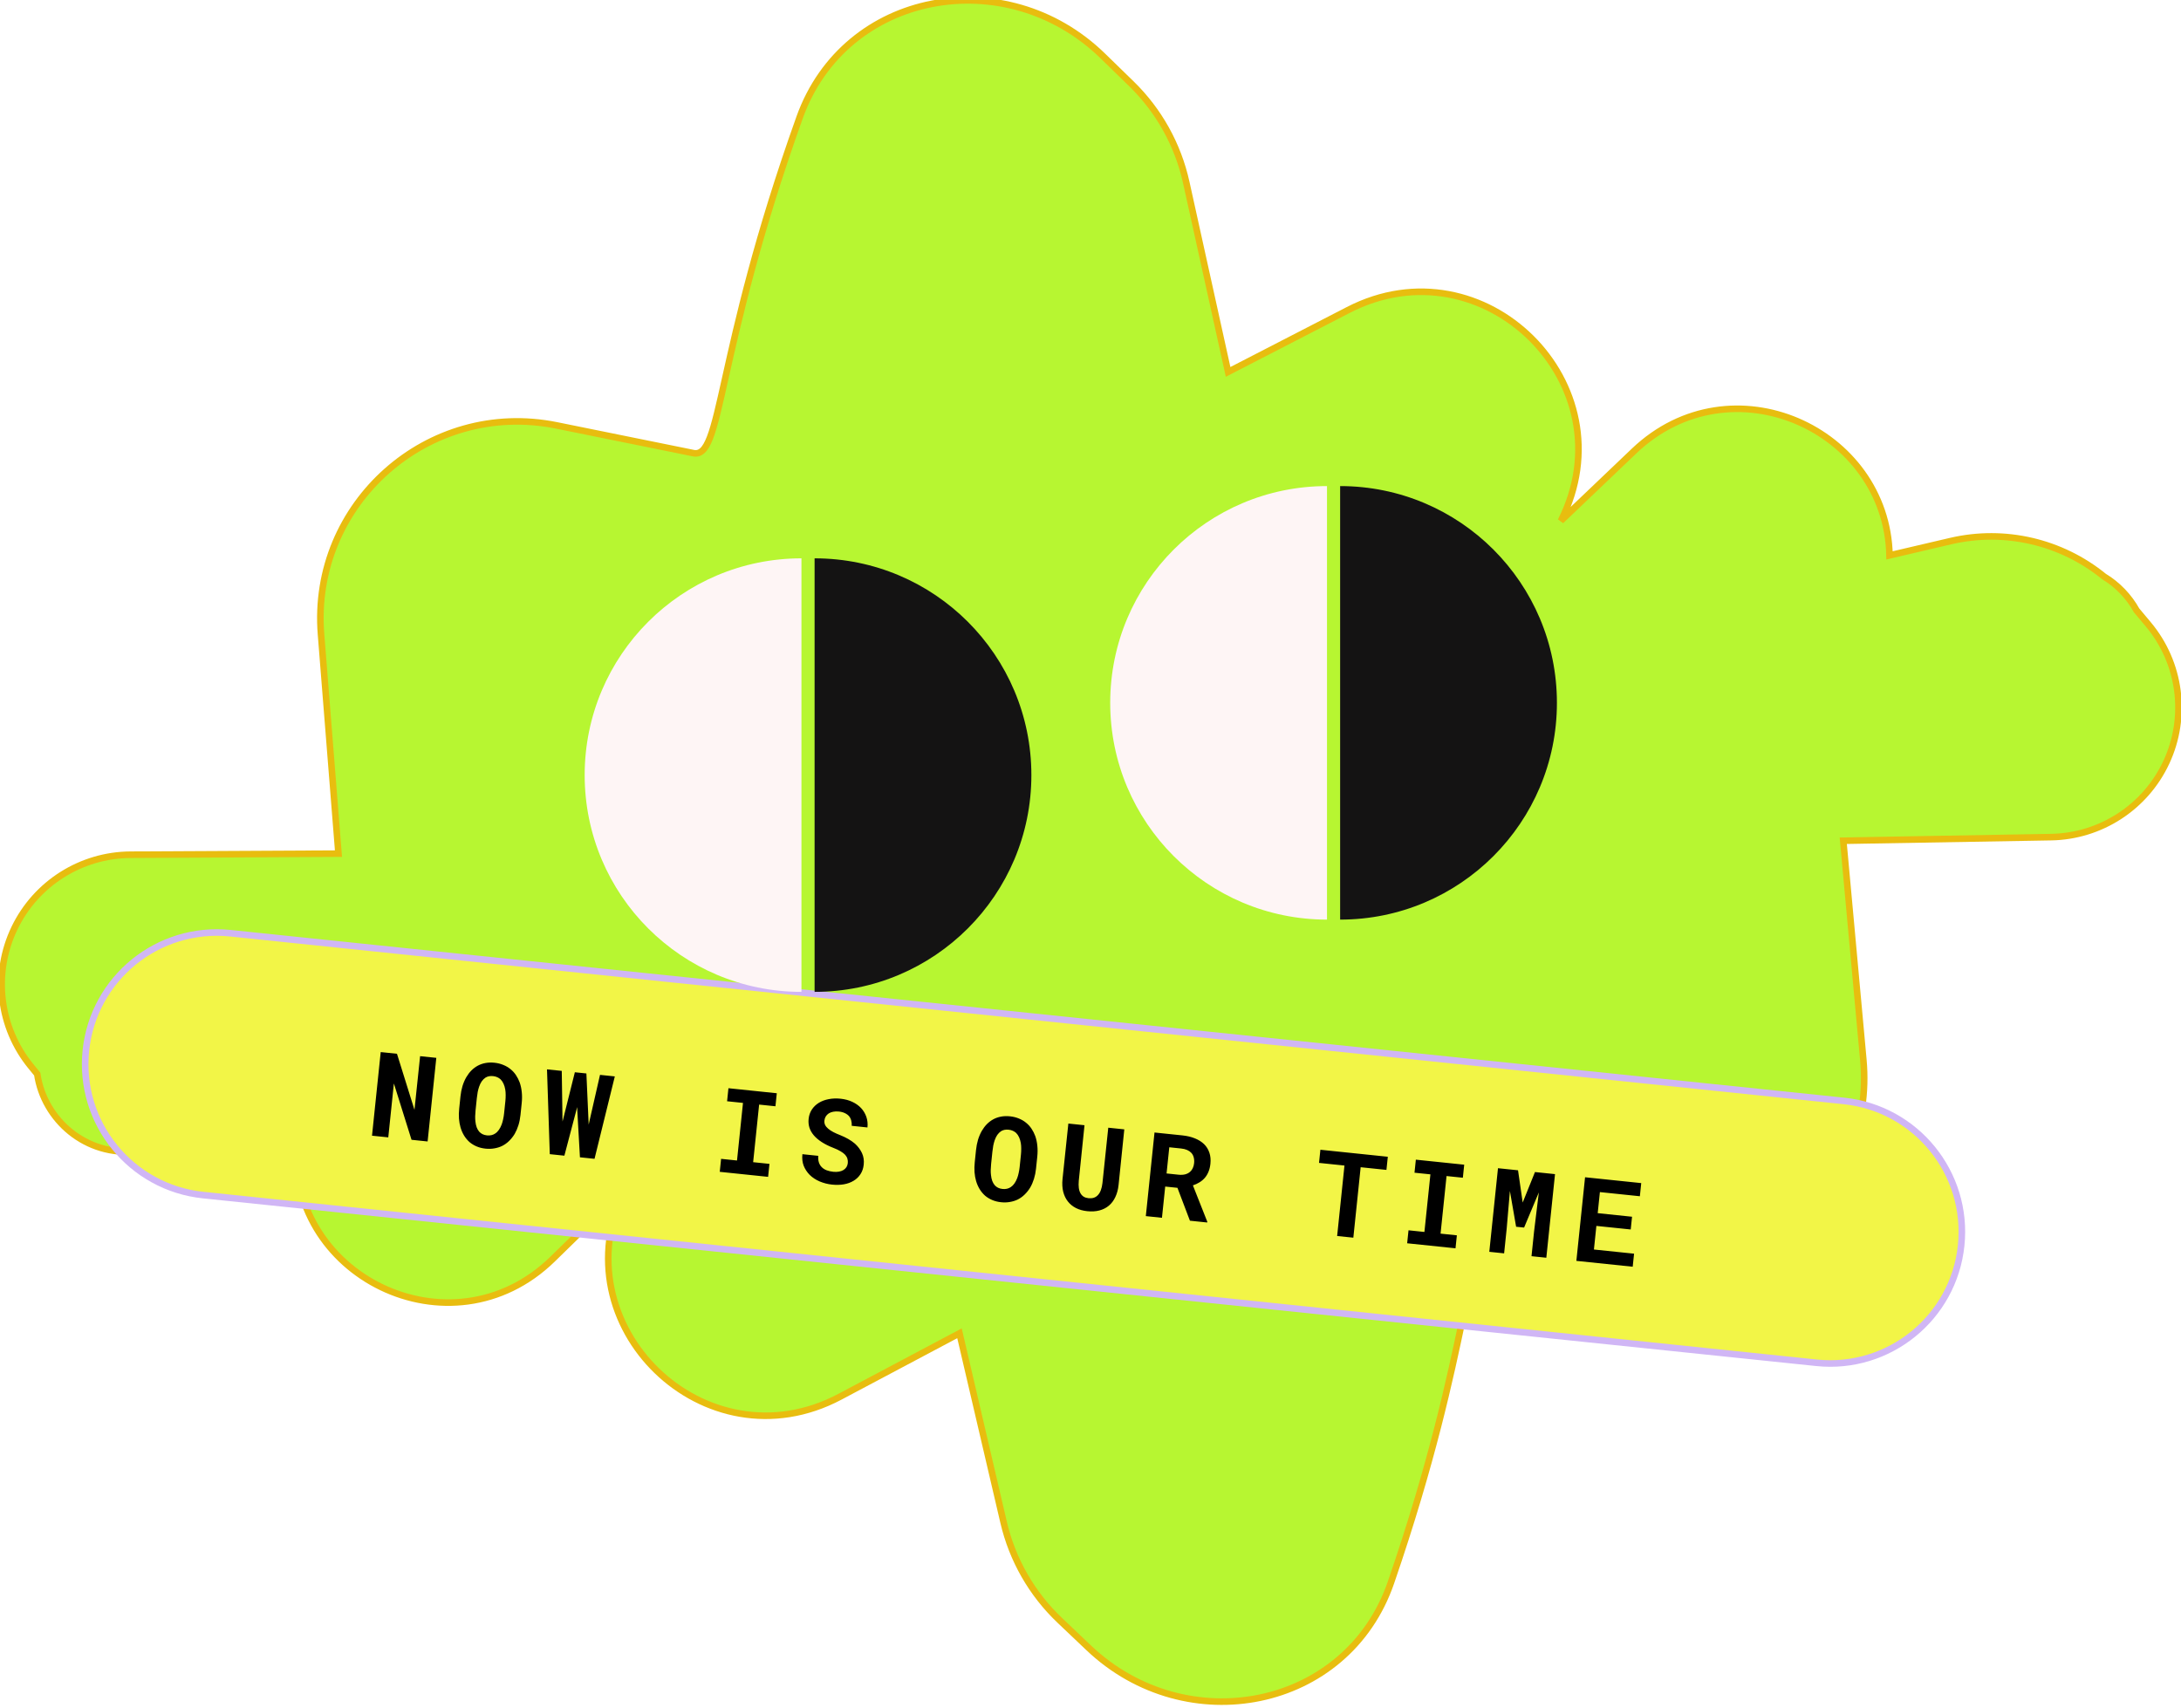
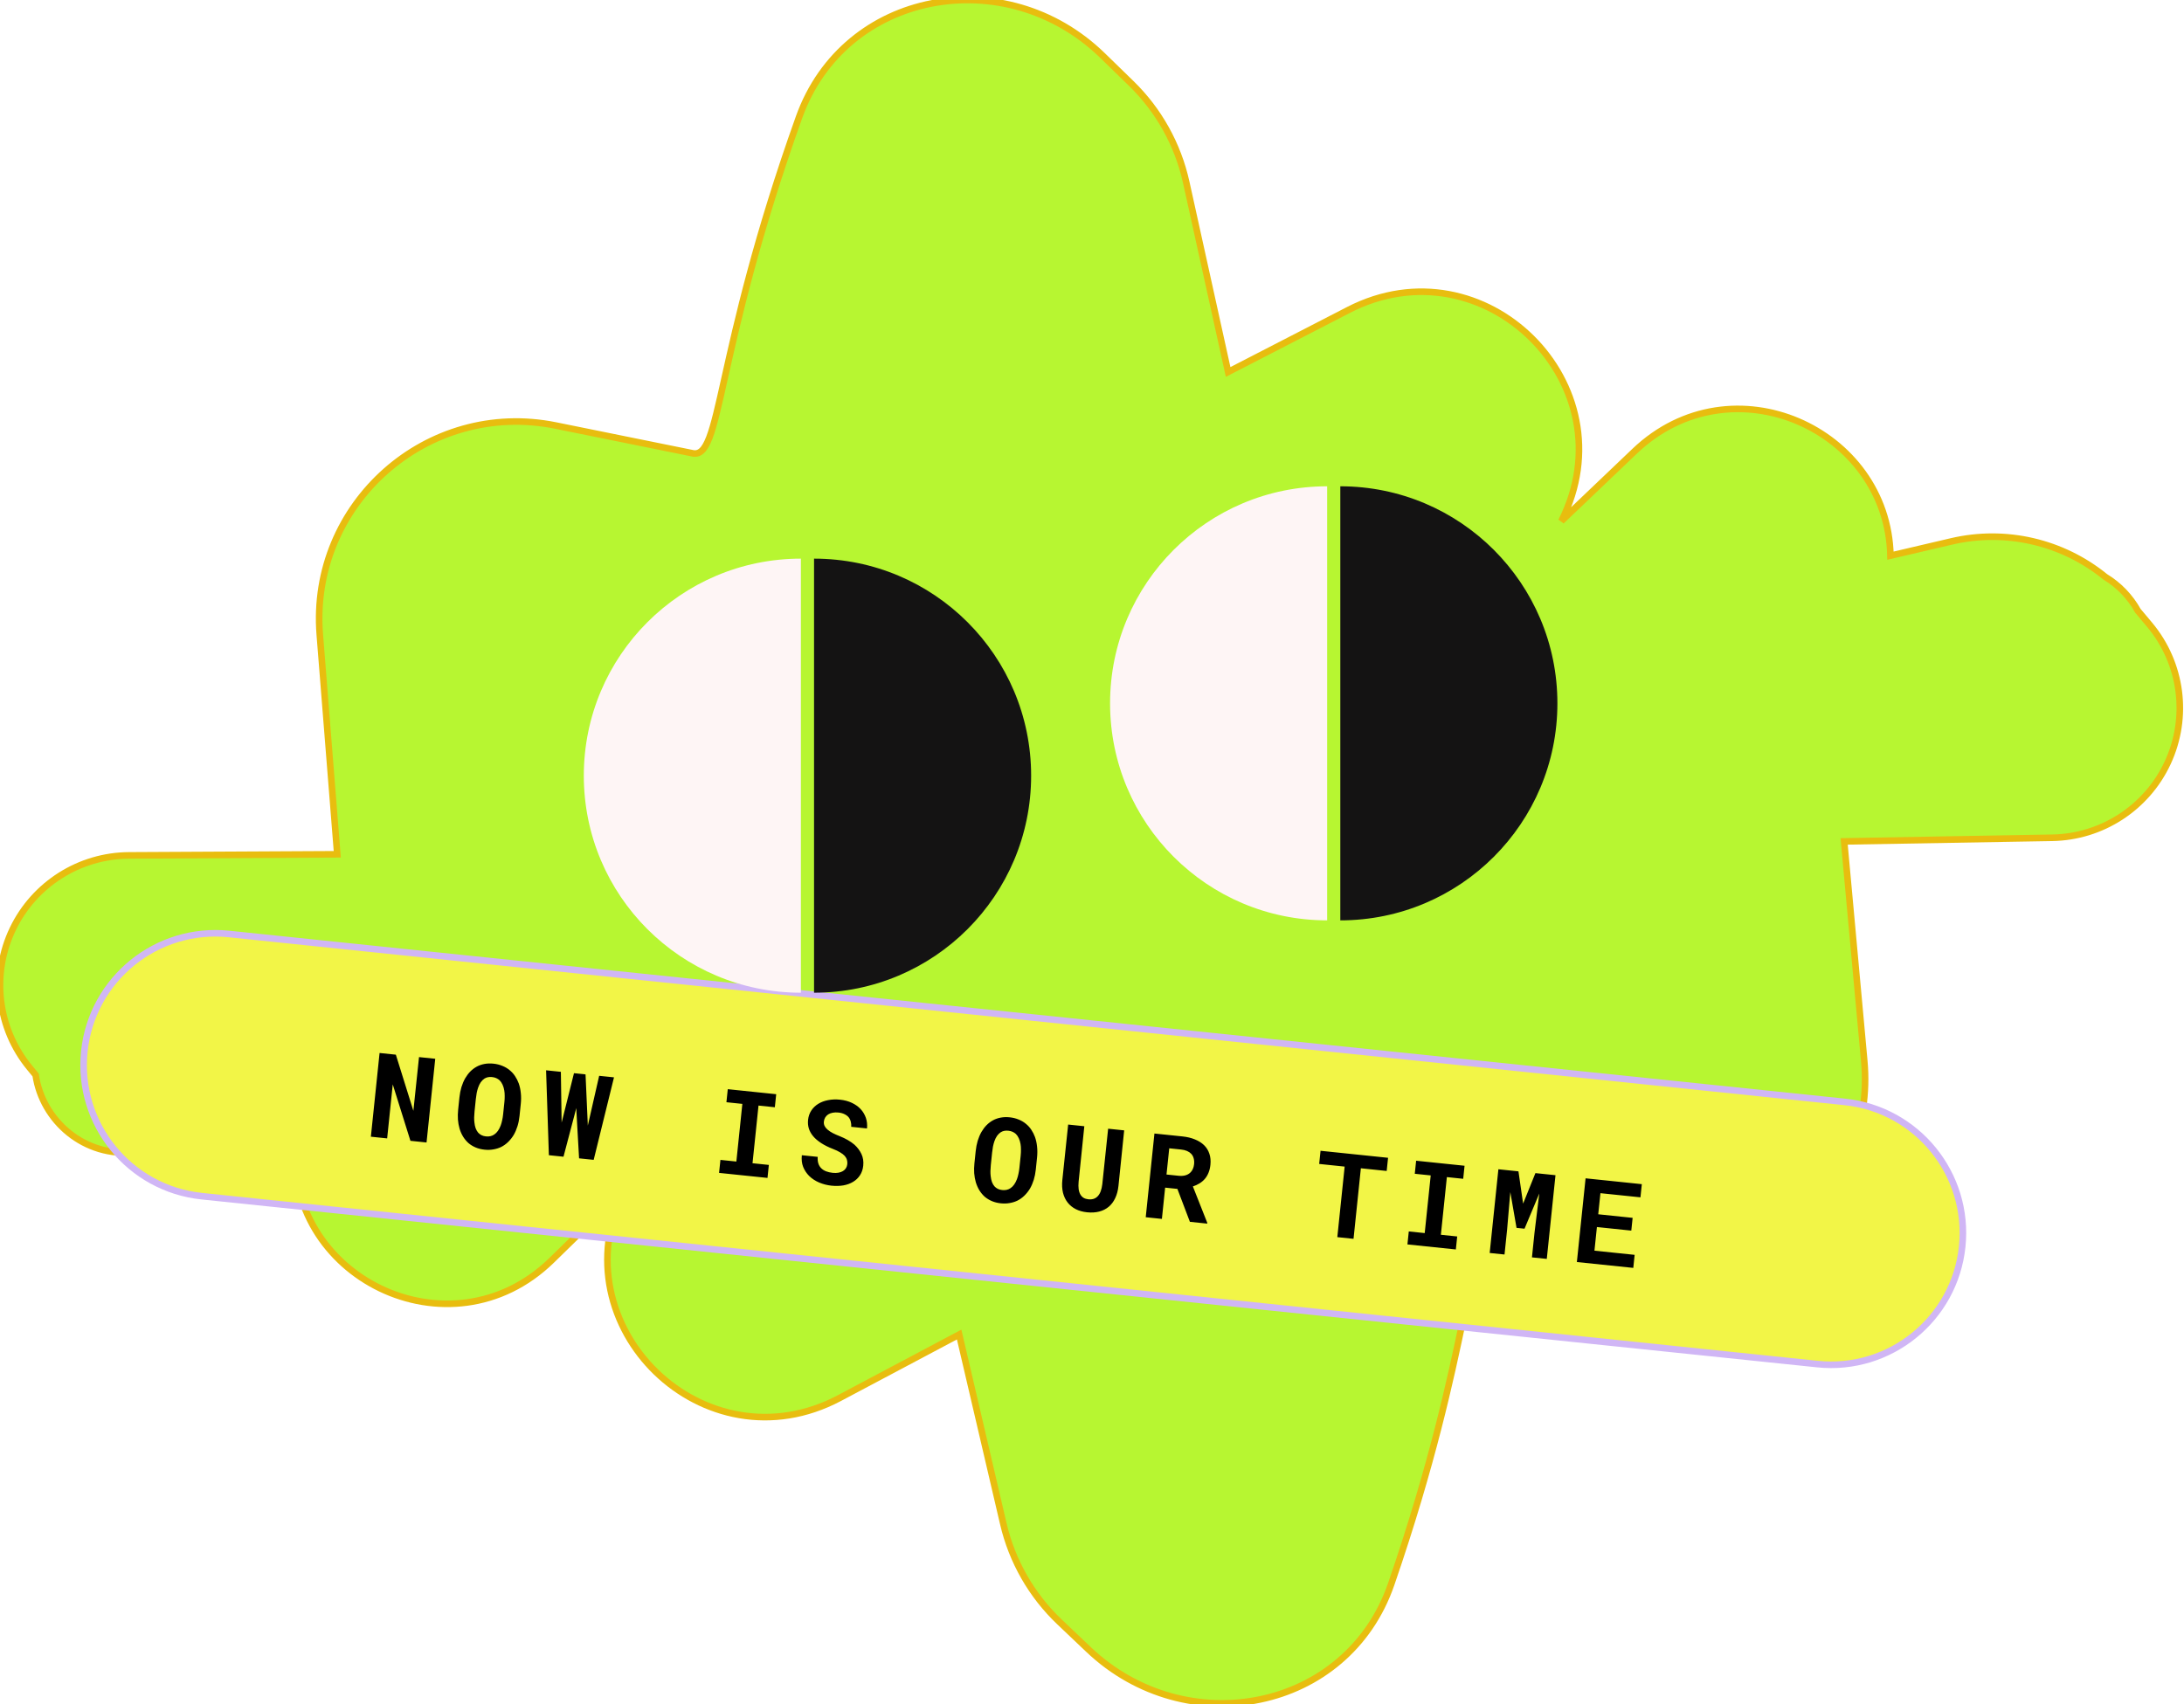
- <svg xmlns="http://www.w3.org/2000/svg" width="332" height="260" viewBox="0 0 332 260" fill="none">
+ <svg xmlns="http://www.w3.org/2000/svg" width="332" height="259" viewBox="0 0 332 259" fill="none">
  <g id="green-cloud">
-     <g id="Vector">
-       <path d="M51.523 129.954L19.881 130.12C12.34 130.16 5.479 134.497 2.207 141.293C-1.121 148.205 -0.142 156.418 4.716 162.351L5.668 163.513C6.694 170.469 13.056 176.111 20.874 175.233L21.885 175.119C25.988 176.196 30.36 176.317 34.66 175.366L45.159 173.043C43.07 194.27 68.721 206.727 84.121 191.683L95.136 180.921C84.921 201.785 107.365 223.517 127.881 212.626L146.057 202.977L152.772 231.753C154.103 237.454 157.072 242.64 161.314 246.672L165.715 250.855C180.588 264.993 205.061 260.316 211.743 240.902C218.045 222.593 220.809 209.484 222.576 201.1C224.338 192.747 225.11 189.084 227.407 189.643L248.158 193.588C267.752 197.314 285.466 181.225 283.646 161.357L280.589 127.994L312.225 127.443C319.765 127.312 326.573 122.892 329.764 116.056C333.009 109.104 331.933 100.903 327.004 95.029L325.242 92.928C324.07 90.821 322.36 89.025 320.274 87.764C313.817 82.507 305.204 80.437 296.909 82.379L287.63 84.55C287.212 65.327 263.518 54.577 248.746 68.663L237.603 79.289C248.067 58.552 225.882 36.55 205.237 47.19L186.947 56.617L180.574 27.763C179.312 22.046 176.405 16.825 172.211 12.742L167.86 8.505C153.156 -5.812 128.627 -1.432 121.714 17.898C115.194 36.128 112.274 49.202 110.406 57.563L110.406 57.563C108.546 65.894 107.73 69.547 105.439 68.96L84.736 64.763C65.187 60.8 47.281 76.671 48.865 96.558L51.523 129.954Z" fill="#B7F631" />
-       <path d="M51.523 129.954L19.881 130.12C12.34 130.16 5.479 134.497 2.207 141.293C-1.121 148.205 -0.142 156.418 4.716 162.351L5.668 163.513C6.694 170.469 13.056 176.111 20.874 175.233L21.885 175.119C25.988 176.196 30.36 176.317 34.66 175.366L45.159 173.043C43.07 194.27 68.721 206.727 84.121 191.683L95.136 180.921C84.921 201.785 107.365 223.517 127.881 212.626L146.057 202.977L152.772 231.753C154.103 237.454 157.072 242.64 161.314 246.672L165.715 250.855C180.588 264.993 205.061 260.316 211.743 240.902C218.045 222.593 220.809 209.484 222.576 201.1C224.338 192.747 225.11 189.084 227.407 189.643L248.158 193.588C267.752 197.314 285.466 181.225 283.646 161.357L280.589 127.994L312.225 127.443C319.765 127.312 326.573 122.892 329.764 116.056C333.009 109.104 331.933 100.903 327.004 95.029L325.242 92.928C324.07 90.821 322.36 89.025 320.274 87.764C313.817 82.507 305.204 80.437 296.909 82.379L287.63 84.55C287.212 65.327 263.518 54.577 248.746 68.663L237.603 79.289C248.067 58.552 225.882 36.55 205.237 47.19L186.947 56.617L180.574 27.763C179.312 22.046 176.405 16.825 172.211 12.742L167.86 8.505C153.156 -5.812 128.627 -1.432 121.714 17.898C115.194 36.128 112.274 49.202 110.406 57.563L110.406 57.563C108.546 65.894 107.73 69.547 105.439 68.96L84.736 64.763C65.187 60.8 47.281 76.671 48.865 96.558L51.523 129.954Z" stroke="#E8BD0F" />
+     <g id="cloud-bg">
+       <path d="M51.27 129.895L19.628 130.061C12.087 130.1 5.226 134.437 1.954 141.234C-1.374 148.145 -0.395 156.358 4.463 162.291L5.415 163.453C6.441 170.409 12.803 176.051 20.621 175.173L21.632 175.06C25.736 176.136 30.107 176.258 34.407 175.306L44.906 172.983C42.817 194.21 68.468 206.668 83.868 191.623L94.883 180.862C84.668 201.726 107.112 223.457 127.628 212.566L145.804 202.918L152.52 231.693C153.85 237.394 156.819 242.58 161.061 246.612L165.462 250.796C180.335 264.934 204.808 260.256 211.49 240.842C217.792 222.534 220.556 209.424 222.324 201.04C224.085 192.687 224.857 189.024 227.154 189.584L247.905 193.529C267.499 197.254 285.213 181.165 283.393 161.297L280.336 127.935L311.973 127.384C319.513 127.253 326.32 122.832 329.511 115.996C332.756 109.044 331.68 100.843 326.751 94.969L324.989 92.869C323.817 90.762 322.107 88.966 320.021 87.704C313.564 82.447 304.951 80.378 296.656 82.319L287.377 84.491C286.959 65.267 263.266 54.518 248.493 68.604L237.35 79.23C247.814 58.492 225.629 36.49 204.984 47.131L186.694 56.557L180.321 27.703C179.059 21.987 176.152 16.766 171.958 12.682L167.607 8.446C152.903 -5.871 128.374 -1.492 121.461 17.839C114.941 36.068 112.021 49.142 110.153 57.503L110.153 57.504C108.293 65.834 107.477 69.487 105.186 68.9L84.483 64.703C64.934 60.74 47.029 76.611 48.612 96.499L51.27 129.895Z" fill="#B7F631" />
+       <path d="M51.27 129.895L19.628 130.061C12.087 130.1 5.226 134.437 1.954 141.234C-1.374 148.145 -0.395 156.358 4.463 162.291L5.415 163.453C6.441 170.409 12.803 176.051 20.621 175.173L21.632 175.06C25.736 176.136 30.107 176.258 34.407 175.306L44.906 172.983C42.817 194.21 68.468 206.668 83.868 191.623L94.883 180.862C84.668 201.726 107.112 223.457 127.628 212.566L145.804 202.918L152.52 231.693C153.85 237.394 156.819 242.58 161.061 246.612L165.462 250.796C180.335 264.934 204.808 260.256 211.49 240.842C217.792 222.534 220.556 209.424 222.324 201.04C224.085 192.687 224.857 189.024 227.154 189.584L247.905 193.529C267.499 197.254 285.213 181.165 283.393 161.297L280.336 127.935L311.973 127.384C319.513 127.253 326.32 122.832 329.511 115.996C332.756 109.044 331.68 100.843 326.751 94.969L324.989 92.869C323.817 90.762 322.107 88.966 320.021 87.704C313.564 82.447 304.951 80.378 296.656 82.319L287.377 84.491C286.959 65.267 263.266 54.518 248.493 68.604L237.35 79.23C247.814 58.492 225.629 36.49 204.984 47.131L186.694 56.557L180.321 27.703C179.059 21.987 176.152 16.766 171.958 12.682L167.607 8.446C152.903 -5.871 128.374 -1.492 121.461 17.839C114.941 36.068 112.021 49.142 110.153 57.503L110.153 57.504C108.293 65.834 107.477 69.487 105.186 68.9L84.483 64.703C64.934 60.74 47.029 76.611 48.612 96.499L51.27 129.895Z" stroke="#E8BD0F" />
    </g>
    <g id="okay-sticker">
-       <g id="Rectangle 698">
-         <rect x="15.144" y="140" width="287" height="40.081" rx="20.041" transform="rotate(5.93458 15.144 140)" fill="#F2F547" />
-         <rect x="15.144" y="140" width="287" height="40.081" rx="20.041" transform="rotate(5.93458 15.144 140)" stroke="#D0B6F5" />
+       <g id="now-is-our-time-bg">
+         <rect x="14.891" y="139.941" width="287" height="40.081" rx="20.041" transform="rotate(5.93458 14.8914 139.941)" fill="#F2F547" />
+         <rect x="14.891" y="139.941" width="287" height="40.081" rx="20.041" transform="rotate(5.93458 14.8914 139.941)" stroke="#D0B6F5" />
      </g>
-       <path id="NOW IS OUR TIME" d="M65.093 173.774L62.645 173.519L59.958 164.942L59.105 173.151L56.63 172.894L57.954 160.166L60.428 160.423L63.092 168.962L63.951 160.789L66.416 161.045L65.093 173.774ZM79.227 169.755C79.17 170.303 79.066 170.82 78.915 171.305C78.765 171.784 78.575 172.224 78.345 172.624C78.103 173.023 77.819 173.382 77.491 173.702C77.163 174.021 76.801 174.278 76.403 174.472C76.044 174.641 75.655 174.76 75.236 174.828C74.821 174.903 74.381 174.916 73.915 174.867C73.419 174.816 72.969 174.704 72.562 174.532C72.156 174.36 71.793 174.14 71.473 173.871C71.161 173.591 70.888 173.266 70.656 172.894C70.424 172.516 70.241 172.1 70.106 171.644C69.984 171.225 69.904 170.774 69.866 170.293C69.834 169.813 69.844 169.31 69.899 168.786L70.092 166.932C70.15 166.373 70.251 165.847 70.397 165.356C70.548 164.865 70.739 164.417 70.97 164.01C71.192 163.627 71.449 163.286 71.739 162.986C72.035 162.687 72.364 162.438 72.727 162.24C73.082 162.048 73.474 161.911 73.9 161.832C74.327 161.753 74.782 161.738 75.266 161.788C75.755 161.839 76.206 161.951 76.618 162.123C77.037 162.291 77.406 162.509 77.725 162.778C78.046 163.035 78.318 163.334 78.542 163.675C78.772 164.017 78.96 164.387 79.107 164.786C79.266 165.238 79.371 165.726 79.423 166.25C79.481 166.774 79.479 167.325 79.419 167.902L79.227 169.755ZM76.93 167.626C76.964 167.299 76.978 166.989 76.974 166.693C76.975 166.393 76.954 166.114 76.91 165.856C76.856 165.532 76.768 165.241 76.648 164.981C76.528 164.715 76.377 164.493 76.196 164.315C76.05 164.182 75.882 164.073 75.691 163.989C75.505 163.905 75.293 163.85 75.054 163.825C74.826 163.802 74.617 163.809 74.424 163.848C74.237 163.888 74.065 163.955 73.908 164.051C73.693 164.193 73.503 164.38 73.337 164.61C73.178 164.841 73.043 165.116 72.934 165.434C72.849 165.679 72.777 165.948 72.717 166.242C72.663 166.537 72.619 166.848 72.585 167.174L72.39 169.045C72.358 169.354 72.339 169.652 72.333 169.94C72.326 170.228 72.34 170.497 72.372 170.748C72.404 171.064 72.468 171.356 72.564 171.625C72.666 171.889 72.794 172.109 72.946 172.284C73.089 172.44 73.256 172.566 73.446 172.662C73.642 172.759 73.868 172.821 74.125 172.848C74.37 172.873 74.597 172.862 74.809 172.813C75.02 172.764 75.211 172.681 75.382 172.563C75.598 172.421 75.785 172.234 75.944 172.003C76.11 171.767 76.251 171.496 76.365 171.19C76.454 170.952 76.529 170.688 76.588 170.4C76.653 170.112 76.703 169.811 76.735 169.496L76.93 167.626ZM83.691 175.707L83.266 162.797L85.513 163.03L85.621 170.234L85.63 170.739L85.763 170.223L87.506 163.238L89.263 163.42L89.587 170.673L89.611 171.206L89.728 170.679L91.335 163.636L93.59 163.87L90.501 176.415L88.281 176.184L87.885 169.197L87.856 168.54L87.692 169.177L85.912 175.938L83.691 175.707ZM110.886 165.668L118.247 166.433L118.04 168.417L115.558 168.159L114.646 176.928L117.129 177.186L116.923 179.161L109.563 178.396L109.768 176.421L112.19 176.672L113.101 167.904L110.68 167.652L110.886 165.668ZM129.055 177.065C129.079 176.837 129.06 176.62 128.999 176.414C128.944 176.208 128.832 176.008 128.664 175.813C128.489 175.624 128.254 175.444 127.96 175.272C127.672 175.095 127.307 174.921 126.865 174.752C126.18 174.486 125.584 174.188 125.076 173.859C124.574 173.53 124.171 173.184 123.867 172.823C123.563 172.461 123.344 172.073 123.211 171.659C123.083 171.245 123.043 170.805 123.092 170.339C123.147 169.803 123.311 169.328 123.584 168.914C123.857 168.501 124.21 168.16 124.645 167.893C125.079 167.626 125.578 167.44 126.143 167.333C126.709 167.221 127.312 167.199 127.953 167.265C128.617 167.334 129.213 167.494 129.741 167.743C130.275 167.993 130.722 168.31 131.083 168.695C131.443 169.086 131.708 169.532 131.88 170.033C132.052 170.534 132.108 171.07 132.049 171.641L129.654 171.392C129.672 171.105 129.646 170.837 129.578 170.589C129.515 170.341 129.406 170.12 129.249 169.927C129.086 169.739 128.875 169.585 128.617 169.464C128.365 169.338 128.061 169.256 127.706 169.219C127.379 169.185 127.084 169.196 126.819 169.25C126.56 169.3 126.336 169.386 126.147 169.508C125.957 169.635 125.805 169.793 125.691 169.982C125.584 170.165 125.518 170.37 125.495 170.597C125.47 170.836 125.506 171.058 125.602 171.262C125.705 171.467 125.862 171.658 126.073 171.833C126.284 172.014 126.543 172.185 126.85 172.346C127.163 172.509 127.518 172.666 127.915 172.819C128.339 172.987 128.74 173.179 129.118 173.395C129.496 173.611 129.84 173.85 130.148 174.112C130.611 174.537 130.965 175.013 131.211 175.539C131.456 176.065 131.546 176.652 131.478 177.299C131.42 177.858 131.255 178.345 130.982 178.758C130.716 179.166 130.369 179.499 129.942 179.755C129.514 180.017 129.018 180.198 128.454 180.298C127.89 180.393 127.285 180.406 126.638 180.339C126.003 180.273 125.383 180.114 124.779 179.863C124.181 179.606 123.671 179.271 123.249 178.856C122.849 178.449 122.547 177.987 122.341 177.471C122.142 176.956 122.076 176.369 122.144 175.71L124.557 175.961C124.529 176.347 124.562 176.683 124.656 176.97C124.749 177.256 124.898 177.498 125.101 177.696C125.299 177.894 125.545 178.049 125.839 178.162C126.14 178.276 126.474 178.351 126.841 178.39C127.167 178.424 127.46 178.416 127.718 178.366C127.982 178.317 128.209 178.234 128.398 178.118C128.586 178.003 128.737 177.856 128.85 177.679C128.963 177.497 129.031 177.292 129.055 177.065ZM157.707 177.913C157.65 178.461 157.546 178.978 157.396 179.463C157.246 179.942 157.056 180.382 156.826 180.782C156.584 181.181 156.299 181.54 155.971 181.86C155.644 182.179 155.281 182.436 154.884 182.63C154.525 182.799 154.135 182.918 153.716 182.986C153.302 183.061 152.861 183.074 152.395 183.025C151.9 182.974 151.449 182.862 151.043 182.69C150.636 182.519 150.273 182.298 149.954 182.029C149.641 181.749 149.369 181.424 149.136 181.052C148.905 180.674 148.721 180.258 148.586 179.802C148.465 179.383 148.385 178.933 148.346 178.451C148.314 177.971 148.325 177.468 148.379 176.944L148.572 175.09C148.63 174.531 148.732 174.005 148.877 173.514C149.028 173.023 149.219 172.575 149.45 172.169C149.673 171.785 149.929 171.444 150.219 171.144C150.516 170.845 150.845 170.596 151.207 170.398C151.563 170.206 151.954 170.069 152.381 169.99C152.807 169.911 153.262 169.896 153.746 169.946C154.235 169.997 154.686 170.109 155.098 170.281C155.517 170.449 155.886 170.667 156.206 170.936C156.526 171.193 156.799 171.492 157.022 171.833C157.252 172.175 157.44 172.546 157.587 172.944C157.747 173.396 157.852 173.884 157.904 174.408C157.961 174.932 157.96 175.483 157.9 176.06L157.707 177.913ZM155.41 175.784C155.444 175.457 155.459 175.147 155.454 174.852C155.456 174.551 155.435 174.272 155.391 174.014C155.336 173.691 155.249 173.399 155.128 173.139C155.009 172.873 154.858 172.651 154.676 172.473C154.531 172.34 154.363 172.231 154.171 172.147C153.985 172.063 153.773 172.008 153.534 171.983C153.307 171.96 153.097 171.967 152.904 172.006C152.718 172.046 152.546 172.113 152.388 172.209C152.173 172.351 151.983 172.538 151.818 172.768C151.658 172.999 151.524 173.274 151.414 173.592C151.33 173.837 151.258 174.106 151.198 174.4C151.143 174.695 151.099 175.006 151.065 175.332L150.871 177.203C150.839 177.512 150.819 177.81 150.813 178.098C150.807 178.386 150.82 178.655 150.853 178.906C150.885 179.222 150.949 179.514 151.044 179.783C151.147 180.047 151.274 180.267 151.427 180.442C151.569 180.598 151.736 180.724 151.926 180.821C152.122 180.917 152.349 180.979 152.605 181.006C152.85 181.031 153.078 181.02 153.289 180.971C153.5 180.922 153.692 180.839 153.863 180.721C154.078 180.579 154.265 180.392 154.425 180.161C154.591 179.925 154.731 179.654 154.845 179.348C154.935 179.11 155.009 178.846 155.069 178.558C155.134 178.27 155.183 177.969 155.216 177.654L155.41 175.784ZM171.144 171.932L170.276 180.369C170.202 181.08 170.037 181.702 169.781 182.235C169.531 182.768 169.203 183.206 168.797 183.546C168.384 183.892 167.899 184.136 167.342 184.279C166.791 184.422 166.175 184.458 165.493 184.387C164.852 184.32 164.282 184.161 163.784 183.909C163.292 183.657 162.882 183.323 162.554 182.906C162.226 182.489 161.989 181.993 161.843 181.418C161.703 180.838 161.67 180.193 161.743 179.482L162.629 171.047L165.086 171.302L164.217 179.739C164.179 180.165 164.181 180.542 164.224 180.871C164.272 181.2 164.364 181.477 164.499 181.703C164.625 181.911 164.788 182.075 164.987 182.196C165.187 182.311 165.424 182.383 165.698 182.411C165.995 182.442 166.263 182.42 166.5 182.344C166.744 182.264 166.953 182.129 167.125 181.941C167.31 181.748 167.46 181.499 167.574 181.192C167.689 180.886 167.77 180.526 167.819 180.113L168.705 171.678L171.144 171.932ZM179.234 180.831L177.372 180.638L176.878 185.394L174.421 185.138L175.744 172.41L180.01 172.853C180.715 172.927 181.345 173.078 181.898 173.306C182.453 173.528 182.917 173.821 183.292 174.184C183.66 174.546 183.928 174.978 184.094 175.478C184.266 175.979 184.319 176.544 184.253 177.174C184.206 177.628 184.108 178.033 183.959 178.389C183.817 178.739 183.631 179.047 183.404 179.312C183.169 179.582 182.898 179.81 182.59 179.996C182.288 180.183 181.954 180.337 181.588 180.458L183.778 185.996L183.766 186.11L181.135 185.836L179.234 180.831ZM177.579 178.645L179.397 178.834C179.776 178.873 180.114 178.855 180.41 178.78C180.713 178.7 180.966 178.567 181.168 178.382C181.336 178.234 181.47 178.051 181.569 177.831C181.675 177.612 181.742 177.363 181.771 177.083C181.806 176.745 181.784 176.443 181.706 176.175C181.634 175.903 181.505 175.671 181.319 175.481C181.154 175.311 180.945 175.171 180.691 175.063C180.437 174.954 180.141 174.882 179.803 174.847L177.993 174.658L177.579 178.645ZM211.05 178.104L207.125 177.695L206.01 188.422L203.545 188.166L204.66 177.439L200.787 177.037L200.995 175.035L211.258 176.102L211.05 178.104ZM215.526 176.545L222.887 177.31L222.681 179.295L220.198 179.037L219.287 187.805L221.769 188.063L221.564 190.039L214.203 189.274L214.409 187.298L216.83 187.55L217.742 178.781L215.32 178.53L215.526 176.545ZM231.08 178.162L231.79 183.069L233.659 178.43L236.71 178.747L235.387 191.476L233.132 191.241L233.523 187.473L234.247 181.531L232.003 186.882L230.788 186.756L229.843 181.312L229.353 187.04L228.962 190.808L226.706 190.573L228.029 177.845L231.08 178.162ZM248.234 187.173L243.006 186.63L242.633 190.223L248.743 190.858L248.537 192.843L239.961 191.951L241.284 179.223L249.834 180.112L249.626 182.113L243.541 181.481L243.208 184.689L248.436 185.233L248.234 187.173Z" fill="black" />
+       <path id="now-is-our-time-text" d="M64.84 173.714L62.392 173.46L59.705 164.883L58.852 173.092L56.378 172.835L57.701 160.106L60.175 160.363L62.839 168.902L63.698 160.73L66.163 160.986L64.84 173.714ZM78.974 169.696C78.917 170.244 78.813 170.76 78.662 171.245C78.513 171.725 78.322 172.164 78.092 172.565C77.851 172.964 77.566 173.323 77.238 173.642C76.91 173.962 76.548 174.218 76.151 174.413C75.791 174.582 75.402 174.7 74.983 174.769C74.568 174.843 74.128 174.856 73.662 174.808C73.166 174.756 72.716 174.645 72.309 174.473C71.903 174.301 71.54 174.081 71.221 173.812C70.908 173.532 70.635 173.206 70.403 172.835C70.171 172.457 69.988 172.04 69.853 171.584C69.731 171.165 69.651 170.715 69.613 170.234C69.581 169.753 69.591 169.251 69.646 168.726L69.839 166.873C69.897 166.314 69.999 165.788 70.144 165.297C70.295 164.806 70.486 164.357 70.717 163.951C70.939 163.568 71.196 163.226 71.486 162.927C71.782 162.627 72.112 162.379 72.474 162.181C72.829 161.988 73.221 161.852 73.647 161.773C74.074 161.693 74.529 161.679 75.013 161.729C75.502 161.78 75.953 161.892 76.365 162.064C76.784 162.231 77.153 162.449 77.472 162.718C77.793 162.975 78.065 163.275 78.289 163.616C78.519 163.958 78.707 164.328 78.854 164.726C79.013 165.179 79.119 165.667 79.17 166.191C79.228 166.715 79.226 167.266 79.166 167.843L78.974 169.696ZM76.677 167.566C76.711 167.24 76.725 166.929 76.721 166.634C76.722 166.334 76.701 166.055 76.657 165.797C76.603 165.473 76.515 165.181 76.395 164.921C76.275 164.656 76.125 164.434 75.943 164.256C75.798 164.123 75.629 164.014 75.438 163.929C75.252 163.845 75.04 163.791 74.801 163.766C74.573 163.742 74.364 163.75 74.171 163.789C73.984 163.828 73.812 163.896 73.655 163.992C73.44 164.134 73.25 164.321 73.085 164.551C72.925 164.782 72.79 165.056 72.681 165.375C72.596 165.619 72.524 165.889 72.464 166.183C72.41 166.478 72.366 166.788 72.332 167.115L72.138 168.985C72.105 169.294 72.086 169.593 72.08 169.881C72.073 170.169 72.087 170.438 72.12 170.689C72.151 171.004 72.215 171.297 72.311 171.566C72.413 171.83 72.541 172.049 72.693 172.224C72.836 172.381 73.003 172.507 73.193 172.603C73.389 172.7 73.615 172.762 73.872 172.789C74.117 172.814 74.344 172.802 74.556 172.754C74.767 172.705 74.958 172.622 75.13 172.504C75.345 172.361 75.532 172.175 75.692 171.944C75.857 171.708 75.998 171.437 76.112 171.13C76.201 170.892 76.276 170.629 76.335 170.341C76.401 170.053 76.45 169.752 76.482 169.437L76.677 167.566ZM83.438 175.648L83.013 162.737L85.26 162.971L85.368 170.175L85.377 170.68L85.51 170.163L87.253 163.178L89.01 163.361L89.334 170.614L89.358 171.147L89.475 170.62L91.082 163.576L93.337 163.811L90.248 176.355L88.028 176.125L87.632 169.138L87.603 168.481L87.439 169.118L85.659 175.878L83.438 175.648ZM110.633 165.609L117.994 166.374L117.787 168.358L115.305 168.1L114.393 176.868L116.876 177.126L116.671 179.102L109.31 178.337L109.515 176.361L111.937 176.613L112.848 167.845L110.427 167.593L110.633 165.609ZM128.802 177.005C128.826 176.778 128.807 176.561 128.746 176.354C128.691 176.148 128.579 175.948 128.411 175.754C128.236 175.565 128.001 175.384 127.707 175.213C127.419 175.035 127.054 174.862 126.612 174.692C125.927 174.427 125.331 174.129 124.823 173.799C124.321 173.47 123.918 173.125 123.614 172.764C123.31 172.402 123.091 172.014 122.958 171.6C122.83 171.186 122.79 170.746 122.839 170.279C122.894 169.743 123.059 169.268 123.331 168.855C123.604 168.441 123.957 168.101 124.392 167.834C124.826 167.567 125.325 167.38 125.89 167.274C126.456 167.162 127.059 167.139 127.7 167.206C128.364 167.275 128.96 167.434 129.488 167.683C130.022 167.933 130.469 168.251 130.83 168.636C131.19 169.027 131.455 169.473 131.627 169.974C131.799 170.474 131.855 171.01 131.796 171.582L129.401 171.333C129.419 171.046 129.393 170.778 129.325 170.529C129.262 170.281 129.153 170.061 128.996 169.868C128.833 169.68 128.622 169.526 128.364 169.405C128.112 169.278 127.808 169.197 127.453 169.16C127.126 169.126 126.831 169.136 126.566 169.191C126.307 169.241 126.083 169.327 125.894 169.448C125.704 169.576 125.552 169.734 125.438 169.922C125.331 170.105 125.265 170.311 125.242 170.538C125.217 170.777 125.253 170.999 125.349 171.203C125.452 171.408 125.609 171.598 125.82 171.773C126.031 171.954 126.29 172.126 126.597 172.287C126.91 172.449 127.265 172.607 127.662 172.76C128.086 172.928 128.487 173.12 128.865 173.336C129.244 173.552 129.587 173.791 129.895 174.053C130.358 174.478 130.712 174.953 130.958 175.48C131.203 176.006 131.293 176.593 131.225 177.239C131.167 177.799 131.002 178.285 130.729 178.699C130.463 179.107 130.116 179.439 129.689 179.695C129.261 179.957 128.765 180.138 128.201 180.239C127.637 180.333 127.032 180.347 126.385 180.28C125.75 180.214 125.13 180.055 124.526 179.804C123.928 179.547 123.418 179.211 122.996 178.796C122.596 178.39 122.294 177.928 122.088 177.412C121.889 176.896 121.823 176.309 121.891 175.651L124.304 175.901C124.276 176.287 124.309 176.624 124.403 176.91C124.496 177.197 124.645 177.439 124.848 177.637C125.046 177.834 125.292 177.989 125.586 178.102C125.887 178.216 126.221 178.292 126.588 178.33C126.914 178.364 127.207 178.356 127.465 178.307C127.729 178.257 127.956 178.175 128.145 178.059C128.333 177.943 128.484 177.797 128.597 177.62C128.71 177.437 128.778 177.233 128.802 177.005ZM157.454 177.854C157.397 178.402 157.293 178.918 157.143 179.403C156.993 179.883 156.803 180.322 156.573 180.723C156.331 181.122 156.046 181.481 155.718 181.8C155.391 182.12 155.028 182.376 154.631 182.571C154.272 182.74 153.882 182.858 153.463 182.927C153.049 183.001 152.608 183.014 152.142 182.966C151.647 182.915 151.196 182.803 150.79 182.631C150.383 182.459 150.02 182.239 149.701 181.97C149.388 181.69 149.116 181.364 148.883 180.993C148.652 180.615 148.468 180.198 148.333 179.742C148.212 179.323 148.132 178.873 148.093 178.392C148.061 177.911 148.072 177.409 148.126 176.884L148.319 175.031C148.377 174.472 148.479 173.946 148.624 173.455C148.776 172.964 148.966 172.515 149.197 172.109C149.42 171.726 149.676 171.384 149.966 171.085C150.263 170.786 150.592 170.537 150.954 170.339C151.31 170.146 151.701 170.01 152.128 169.931C152.554 169.851 153.009 169.837 153.493 169.887C153.982 169.938 154.433 170.05 154.845 170.222C155.264 170.389 155.633 170.607 155.953 170.876C156.274 171.133 156.546 171.433 156.77 171.774C156.999 172.116 157.187 172.486 157.334 172.884C157.494 173.337 157.599 173.825 157.651 174.349C157.708 174.873 157.707 175.424 157.647 176.001L157.454 177.854ZM155.157 175.724C155.191 175.398 155.206 175.087 155.201 174.792C155.203 174.492 155.182 174.213 155.138 173.955C155.083 173.631 154.996 173.339 154.875 173.079C154.756 172.814 154.605 172.592 154.423 172.414C154.278 172.281 154.11 172.172 153.918 172.087C153.732 172.003 153.52 171.949 153.281 171.924C153.054 171.9 152.844 171.908 152.651 171.947C152.465 171.986 152.293 172.054 152.136 172.15C151.92 172.292 151.73 172.479 151.565 172.709C151.405 172.94 151.271 173.214 151.161 173.533C151.077 173.777 151.005 174.047 150.945 174.341C150.89 174.636 150.846 174.946 150.812 175.273L150.618 177.143C150.586 177.452 150.567 177.751 150.56 178.039C150.554 178.327 150.567 178.596 150.6 178.847C150.632 179.163 150.696 179.455 150.791 179.724C150.894 179.988 151.021 180.207 151.174 180.382C151.317 180.539 151.483 180.665 151.673 180.761C151.869 180.858 152.096 180.92 152.352 180.947C152.597 180.972 152.825 180.96 153.036 180.912C153.247 180.863 153.439 180.78 153.61 180.662C153.825 180.519 154.012 180.333 154.172 180.102C154.338 179.866 154.478 179.595 154.592 179.288C154.682 179.05 154.756 178.787 154.816 178.499C154.881 178.211 154.93 177.91 154.963 177.595L155.157 175.724ZM170.891 171.872L170.023 180.309C169.949 181.02 169.784 181.642 169.528 182.175C169.278 182.709 168.95 183.146 168.544 183.487C168.131 183.833 167.646 184.077 167.089 184.219C166.538 184.362 165.922 184.398 165.24 184.328C164.599 184.261 164.029 184.102 163.531 183.849C163.039 183.598 162.629 183.264 162.301 182.847C161.973 182.43 161.736 181.934 161.59 181.359C161.45 180.779 161.417 180.133 161.491 179.422L162.376 170.987L164.833 171.243L163.965 179.68C163.926 180.106 163.928 180.483 163.971 180.811C164.019 181.14 164.111 181.418 164.246 181.644C164.372 181.851 164.535 182.016 164.734 182.137C164.934 182.252 165.171 182.323 165.445 182.352C165.742 182.383 166.01 182.36 166.247 182.285C166.491 182.204 166.7 182.07 166.873 181.882C167.058 181.689 167.207 181.439 167.321 181.133C167.436 180.827 167.517 180.467 167.566 180.054L168.452 171.619L170.891 171.872ZM178.981 180.772L177.119 180.579L176.625 185.334L174.168 185.079L175.491 172.351L179.757 172.794C180.462 172.867 181.092 173.018 181.645 173.247C182.2 173.469 182.664 173.762 183.039 174.125C183.407 174.487 183.675 174.918 183.841 175.419C184.013 175.92 184.066 176.485 184 177.114C183.953 177.569 183.855 177.974 183.706 178.33C183.564 178.68 183.379 178.988 183.151 179.253C182.916 179.523 182.645 179.751 182.337 179.937C182.035 180.124 181.701 180.277 181.335 180.398L183.525 185.937L183.513 186.05L180.882 185.777L178.981 180.772ZM177.326 178.585L179.144 178.774C179.523 178.814 179.861 178.796 180.157 178.721C180.46 178.64 180.713 178.507 180.915 178.322C181.083 178.175 181.217 177.991 181.316 177.772C181.422 177.553 181.489 177.304 181.518 177.024C181.553 176.686 181.531 176.383 181.453 176.116C181.381 175.844 181.252 175.612 181.066 175.422C180.901 175.252 180.692 175.112 180.438 175.003C180.184 174.894 179.888 174.822 179.55 174.787L177.741 174.599L177.326 178.585ZM210.797 178.044L206.872 177.636L205.757 188.363L203.292 188.106L204.407 177.38L200.534 176.977L200.742 174.975L211.005 176.042L210.797 178.044ZM215.273 176.486L222.634 177.251L222.428 179.236L219.945 178.977L219.034 187.746L221.516 188.004L221.311 189.979L213.95 189.214L214.156 187.239L216.577 187.49L217.489 178.722L215.067 178.47L215.273 176.486ZM230.827 178.103L231.537 183.01L233.406 178.371L236.457 178.688L235.134 191.416L232.879 191.182L233.27 187.414L233.994 181.472L231.75 186.823L230.535 186.697L229.59 181.252L229.1 186.981L228.709 190.748L226.453 190.514L227.777 177.786L230.827 178.103ZM247.981 187.114L242.753 186.571L242.38 190.164L248.49 190.799L248.284 192.783L239.708 191.892L241.031 179.163L249.581 180.052L249.373 182.054L243.289 181.422L242.955 184.63L248.183 185.173L247.981 187.114Z" fill="black" />
    </g>
-     <path id="Ellipse 101" d="M122 151C103.775 151 89 136.225 89 118C89 99.775 103.775 85 122 85V151Z" fill="#FEF5F5" />
-     <path id="Ellipse 103" d="M124 151C142.225 151 157 136.225 157 118C157 99.775 142.225 85 124 85V151Z" fill="#141313" />
-     <path id="Ellipse 104" d="M202 140C183.775 140 169 125.225 169 107C169 88.775 183.775 74 202 74V140Z" fill="#FEF5F5" />
-     <path id="Ellipse 105" d="M204 140C222.225 140 237 125.225 237 107C237 88.775 222.225 74 204 74V140Z" fill="#141313" />
+     <g id="left-eye">
+       <path id="Ellipse 101" d="M121.747 150.941C103.522 150.941 88.747 136.166 88.747 117.941C88.747 99.715 103.522 84.941 121.747 84.941V150.941Z" fill="#FEF5F5" />
+       <path id="Ellipse 103" d="M123.747 150.941C141.973 150.941 156.747 136.166 156.747 117.941C156.747 99.715 141.973 84.941 123.747 84.941V150.941Z" fill="#141313" />
+     </g>
+     <g id="right-eye">
+       <path id="Ellipse 104" d="M201.747 139.941C183.522 139.941 168.747 125.166 168.747 106.941C168.747 88.715 183.522 73.941 201.747 73.941V139.941Z" fill="#FEF5F5" />
+       <path id="Ellipse 105" d="M203.747 139.941C221.973 139.941 236.747 125.166 236.747 106.941C236.747 88.715 221.973 73.941 203.747 73.941V139.941Z" fill="#141313" />
+     </g>
  </g>
</svg>
